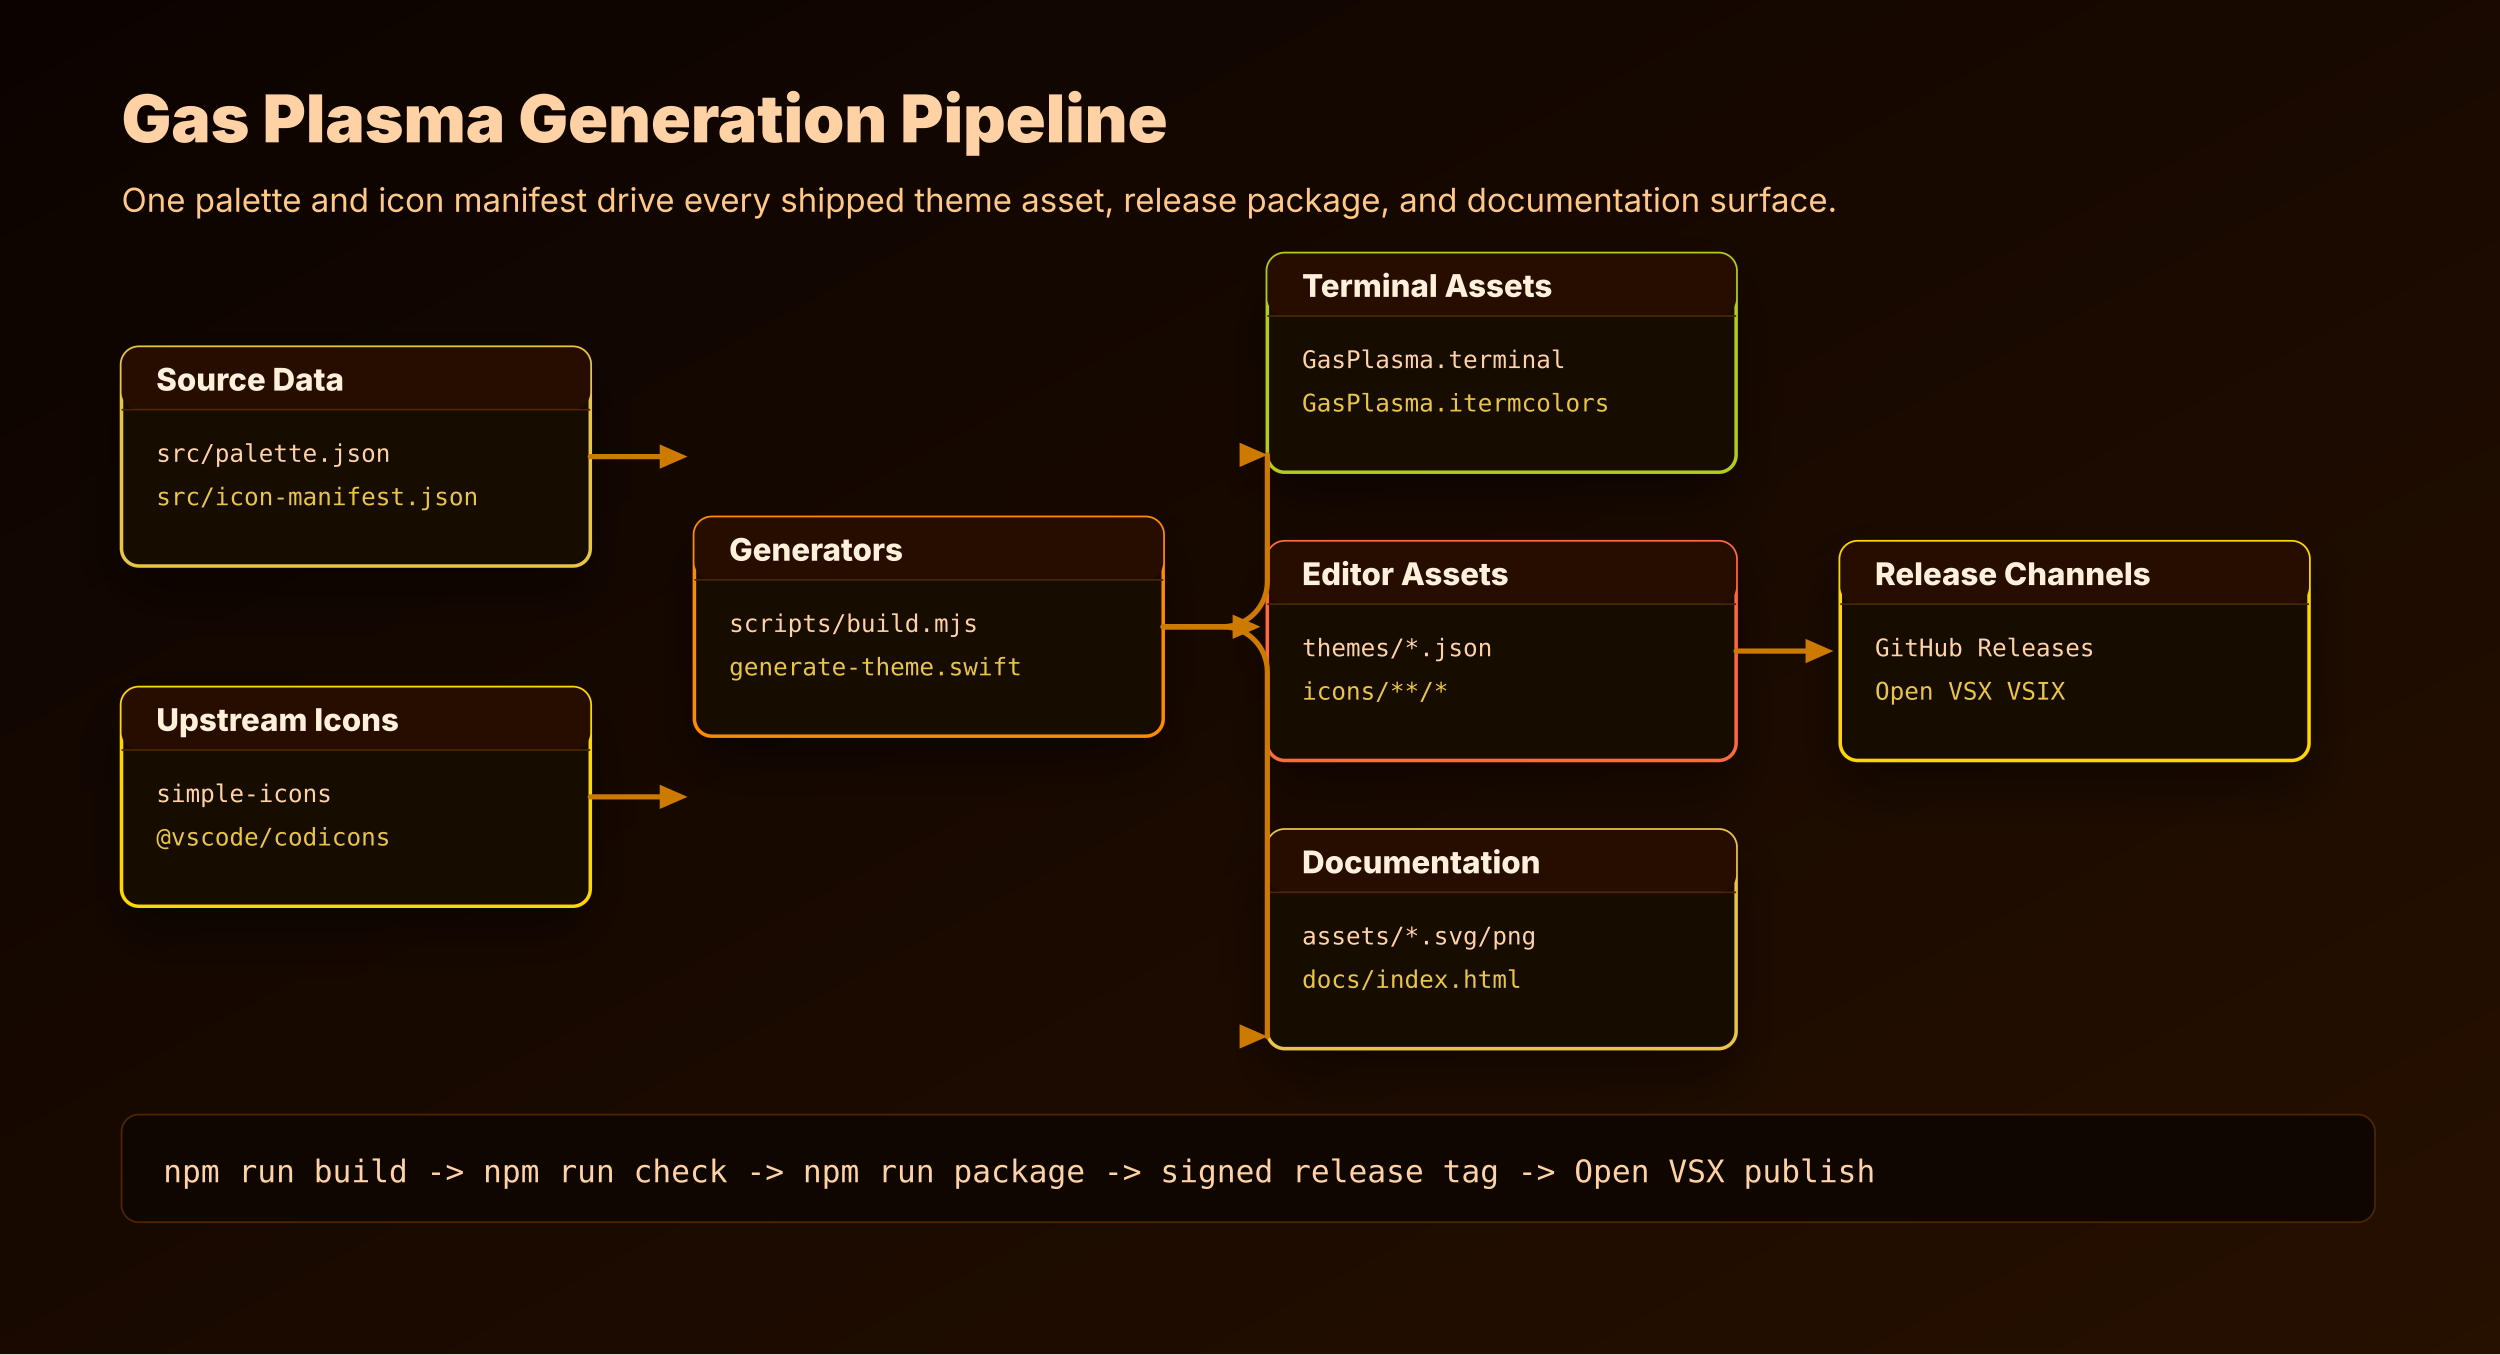
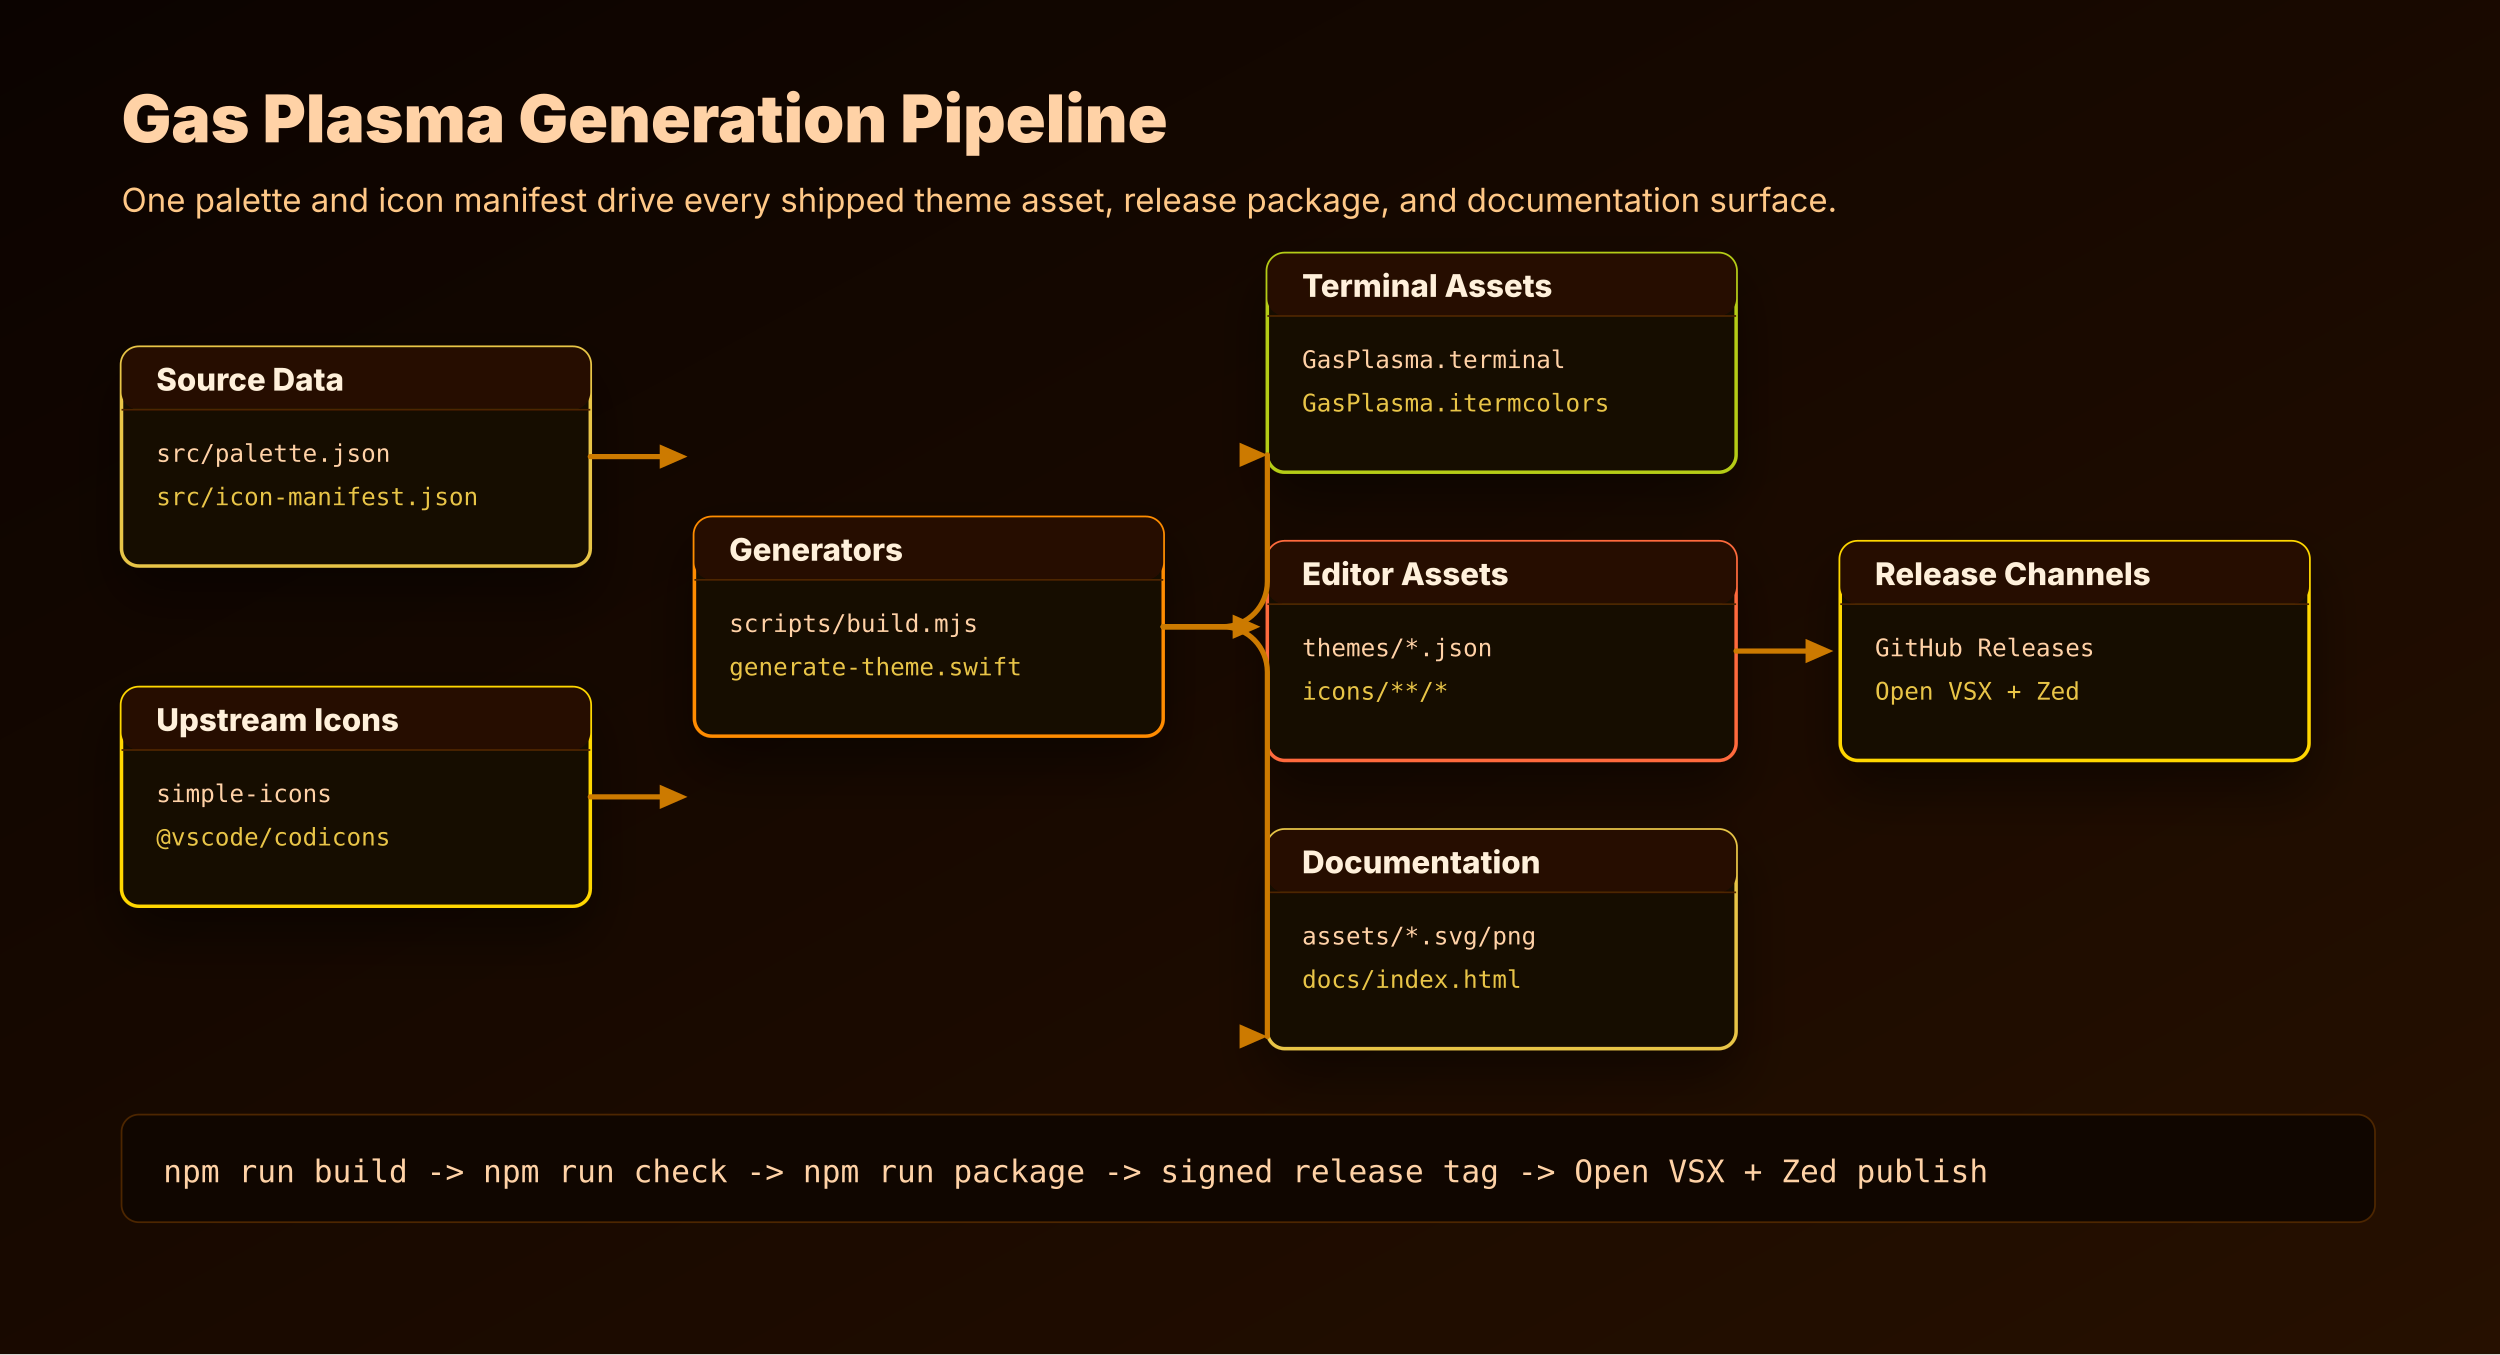
<svg xmlns="http://www.w3.org/2000/svg" width="1440" height="780" viewBox="0 0 1440 780" role="img" aria-labelledby="title desc">
  <defs>
    <linearGradient id="bg" x1="0" y1="0" x2="1" y2="1">
      <stop offset="0" stop-color="#0B0300" />
      <stop offset=".55" stop-color="#1A0A00" />
      <stop offset="1" stop-color="#261000" />
    </linearGradient>
    <filter id="shadow" x="-8%" y="-12%" width="116%" height="130%">
      <feDropShadow dx="0" dy="16" stdDeviation="16" flood-color="#000" flood-opacity=".45" />
    </filter>
  </defs>
  <rect width="1440" height="780" fill="url(#bg)" />
  <text x="70" y="82" fill="#FFD2A6" font-family="Inter, Arial, sans-serif" font-size="38" font-weight="900">Gas Plasma Generation Pipeline</text>
  <text x="70" y="122" fill="#FFC887" font-family="Inter, Arial, sans-serif" font-size="19">One palette and icon manifest drive every shipped theme asset, release package, and documentation surface.</text>
  <g filter="url(#shadow)">
    <g transform="translate(70 200)">
      <rect width="270" height="126" rx="10" fill="#140800" stroke="#E8C547" stroke-width="2" />
      <rect x="0" y="0" width="270" height="36" rx="10" fill="#261000" />
      <path d="M0 36h270" stroke="#4D2600" />
      <text x="20" y="25" fill="#FFF0DB" font-family="Inter, Arial, sans-serif" font-size="18" font-weight="800">Source Data</text>
      <text x="20" y="66" fill="#FFD2A6" font-family="SF Mono, Menlo, Consolas, monospace" font-size="14">src/palette.json</text>
      <text x="20" y="91" fill="#E8C547" font-family="SF Mono, Menlo, Consolas, monospace" font-size="14">src/icon-manifest.json</text>
    </g>
    <g transform="translate(70 396)">
      <rect width="270" height="126" rx="10" fill="#140800" stroke="#FFD700" stroke-width="2" />
      <rect x="0" y="0" width="270" height="36" rx="10" fill="#261000" />
      <path d="M0 36h270" stroke="#4D2600" />
      <text x="20" y="25" fill="#FFF0DB" font-family="Inter, Arial, sans-serif" font-size="18" font-weight="800">Upstream Icons</text>
      <text x="20" y="66" fill="#FFD2A6" font-family="SF Mono, Menlo, Consolas, monospace" font-size="14">simple-icons</text>
      <text x="20" y="91" fill="#E8C547" font-family="SF Mono, Menlo, Consolas, monospace" font-size="14">@vscode/codicons</text>
    </g>
    <g transform="translate(400 298)">
      <rect width="270" height="126" rx="10" fill="#140800" stroke="#FF8C00" stroke-width="2" />
      <rect x="0" y="0" width="270" height="36" rx="10" fill="#261000" />
      <path d="M0 36h270" stroke="#4D2600" />
      <text x="20" y="25" fill="#FFF0DB" font-family="Inter, Arial, sans-serif" font-size="18" font-weight="800">Generators</text>
      <text x="20" y="66" fill="#FFD2A6" font-family="SF Mono, Menlo, Consolas, monospace" font-size="14">scripts/build.mjs</text>
      <text x="20" y="91" fill="#E8C547" font-family="SF Mono, Menlo, Consolas, monospace" font-size="14">generate-theme.swift</text>
    </g>
    <g transform="translate(730 146)">
      <rect width="270" height="126" rx="10" fill="#140800" stroke="#B5CC18" stroke-width="2" />
      <rect x="0" y="0" width="270" height="36" rx="10" fill="#261000" />
      <path d="M0 36h270" stroke="#4D2600" />
      <text x="20" y="25" fill="#FFF0DB" font-family="Inter, Arial, sans-serif" font-size="18" font-weight="800">Terminal Assets</text>
      <text x="20" y="66" fill="#FFD2A6" font-family="SF Mono, Menlo, Consolas, monospace" font-size="14">GasPlasma.terminal</text>
      <text x="20" y="91" fill="#E8C547" font-family="SF Mono, Menlo, Consolas, monospace" font-size="14">GasPlasma.itermcolors</text>
    </g>
    <g transform="translate(730 312)">
      <rect width="270" height="126" rx="10" fill="#140800" stroke="#FF6B3D" stroke-width="2" />
      <rect x="0" y="0" width="270" height="36" rx="10" fill="#261000" />
      <path d="M0 36h270" stroke="#4D2600" />
      <text x="20" y="25" fill="#FFF0DB" font-family="Inter, Arial, sans-serif" font-size="18" font-weight="800">Editor Assets</text>
      <text x="20" y="66" fill="#FFD2A6" font-family="SF Mono, Menlo, Consolas, monospace" font-size="14">themes/*.json</text>
      <text x="20" y="91" fill="#E8C547" font-family="SF Mono, Menlo, Consolas, monospace" font-size="14">icons/**/*</text>
    </g>
    <g transform="translate(730 478)">
      <rect width="270" height="126" rx="10" fill="#140800" stroke="#E8C547" stroke-width="2" />
      <rect x="0" y="0" width="270" height="36" rx="10" fill="#261000" />
      <path d="M0 36h270" stroke="#4D2600" />
      <text x="20" y="25" fill="#FFF0DB" font-family="Inter, Arial, sans-serif" font-size="18" font-weight="800">Documentation</text>
      <text x="20" y="66" fill="#FFD2A6" font-family="SF Mono, Menlo, Consolas, monospace" font-size="14">assets/*.svg/png</text>
      <text x="20" y="91" fill="#E8C547" font-family="SF Mono, Menlo, Consolas, monospace" font-size="14">docs/index.html</text>
    </g>
    <g transform="translate(1060 312)">
      <rect width="270" height="126" rx="10" fill="#140800" stroke="#FFD700" stroke-width="2" />
      <rect x="0" y="0" width="270" height="36" rx="10" fill="#261000" />
      <path d="M0 36h270" stroke="#4D2600" />
      <text x="20" y="25" fill="#FFF0DB" font-family="Inter, Arial, sans-serif" font-size="18" font-weight="800">Release Channels</text>
      <text x="20" y="66" fill="#FFD2A6" font-family="SF Mono, Menlo, Consolas, monospace" font-size="14">GitHub Releases</text>
-       <text x="20" y="91" fill="#E8C547" font-family="SF Mono, Menlo, Consolas, monospace" font-size="14">Open VSX VSIX</text>
+       <text x="20" y="91" fill="#E8C547" font-family="SF Mono, Menlo, Consolas, monospace" font-size="14">Open VSX + Zed</text>
    </g>
  </g>
  <path d="M340 263H382" fill="none" stroke="#CC7A00" stroke-width="3" stroke-linecap="round" />
  <path d="M380 256l16 7-16 7z" fill="#CC7A00" />
  <path d="M340 459H382" fill="none" stroke="#CC7A00" stroke-width="3" stroke-linecap="round" />
  <path d="M380 452l16 7-16 7z" fill="#CC7A00" />
  <path d="M670 361h34c15 0 26-12 26-26v-73" fill="none" stroke="#CC7A00" stroke-width="3" stroke-linecap="round" />
  <path d="M714 255l16 7-16 7z" fill="#CC7A00" />
  <path d="M670 361H712" fill="none" stroke="#CC7A00" stroke-width="3" stroke-linecap="round" />
  <path d="M710 354l16 7-16 7z" fill="#CC7A00" />
  <path d="M670 361h34c15 0 26 12 26 26v210" fill="none" stroke="#CC7A00" stroke-width="3" stroke-linecap="round" />
  <path d="M714 590l16 7-16 7z" fill="#CC7A00" />
  <path d="M1000 375H1042" fill="none" stroke="#CC7A00" stroke-width="3" stroke-linecap="round" />
  <path d="M1040 368l16 7-16 7z" fill="#CC7A00" />
  <g transform="translate(70 642)">
    <rect width="1298" height="62" rx="10" fill="#100600" stroke="#4D2600" />
-     <text x="24" y="39" fill="#FFD2A6" font-family="SF Mono, Menlo, Consolas, monospace" font-size="18">npm run build -&gt; npm run check -&gt; npm run package -&gt; signed release tag -&gt; Open VSX publish</text>
+     <text x="24" y="39" fill="#FFD2A6" font-family="SF Mono, Menlo, Consolas, monospace" font-size="18">npm run build -&gt; npm run check -&gt; npm run package -&gt; signed release tag -&gt; Open VSX + Zed publish</text>
  </g>
</svg>
